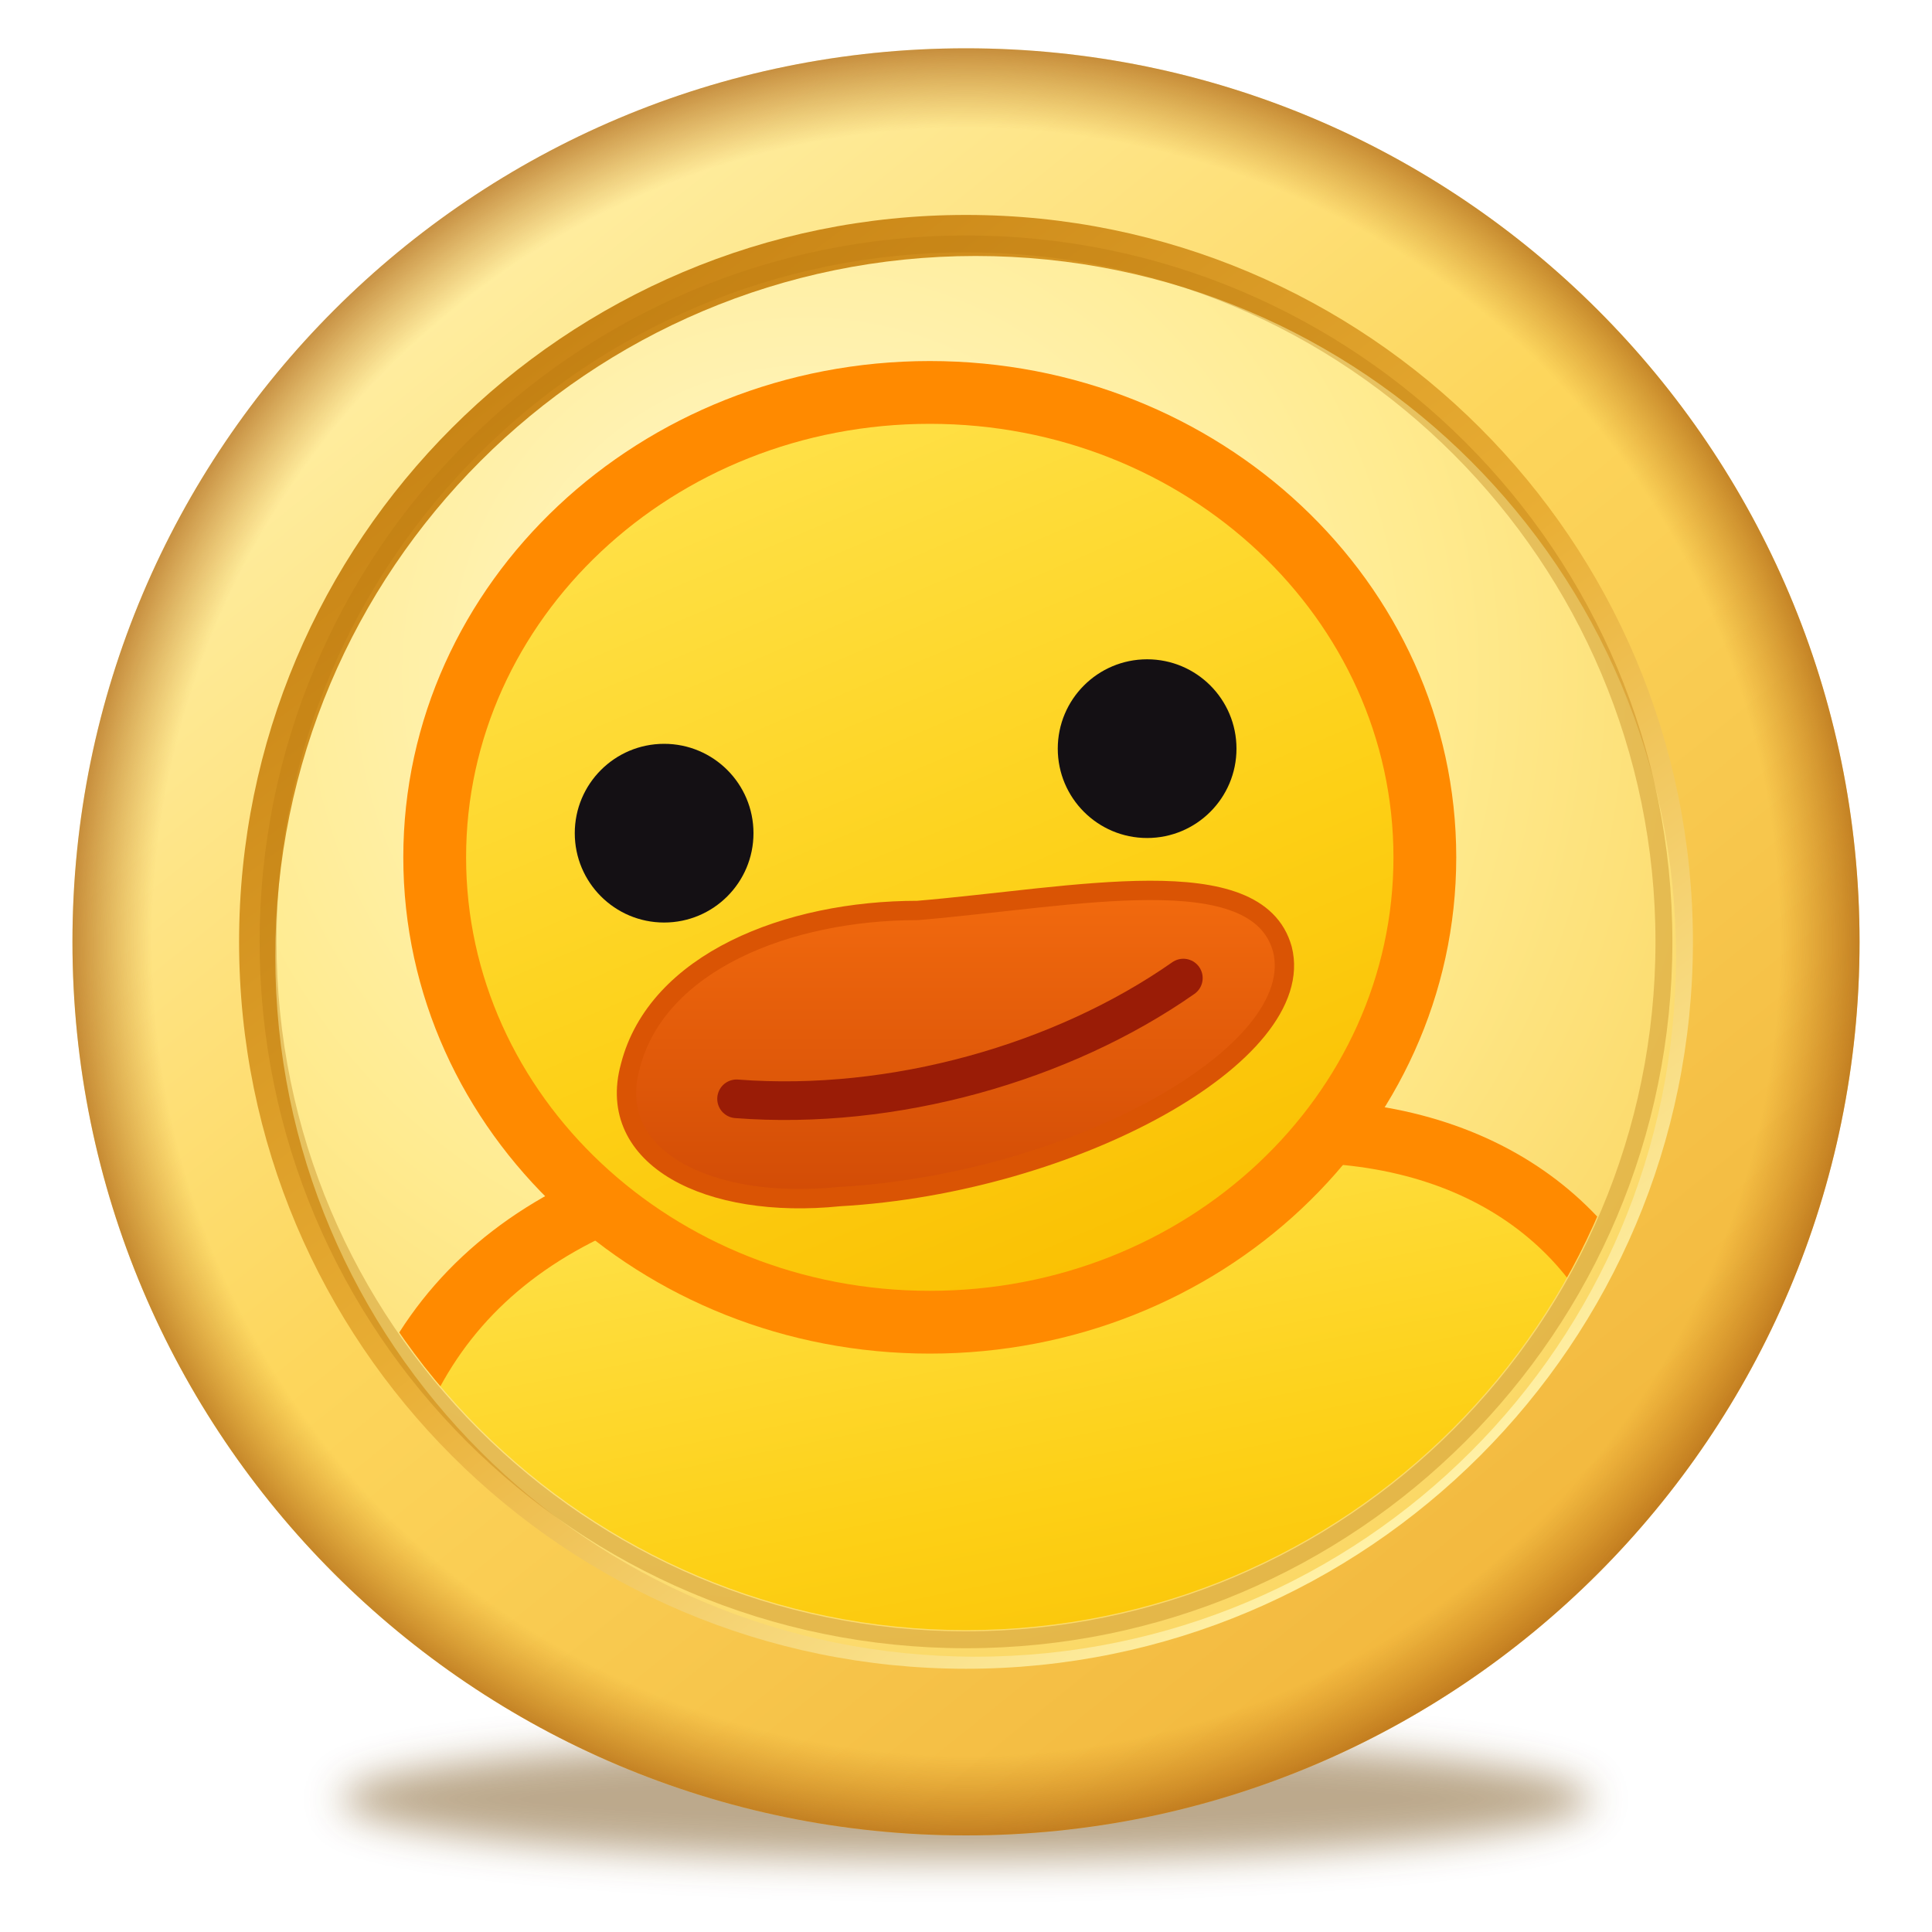
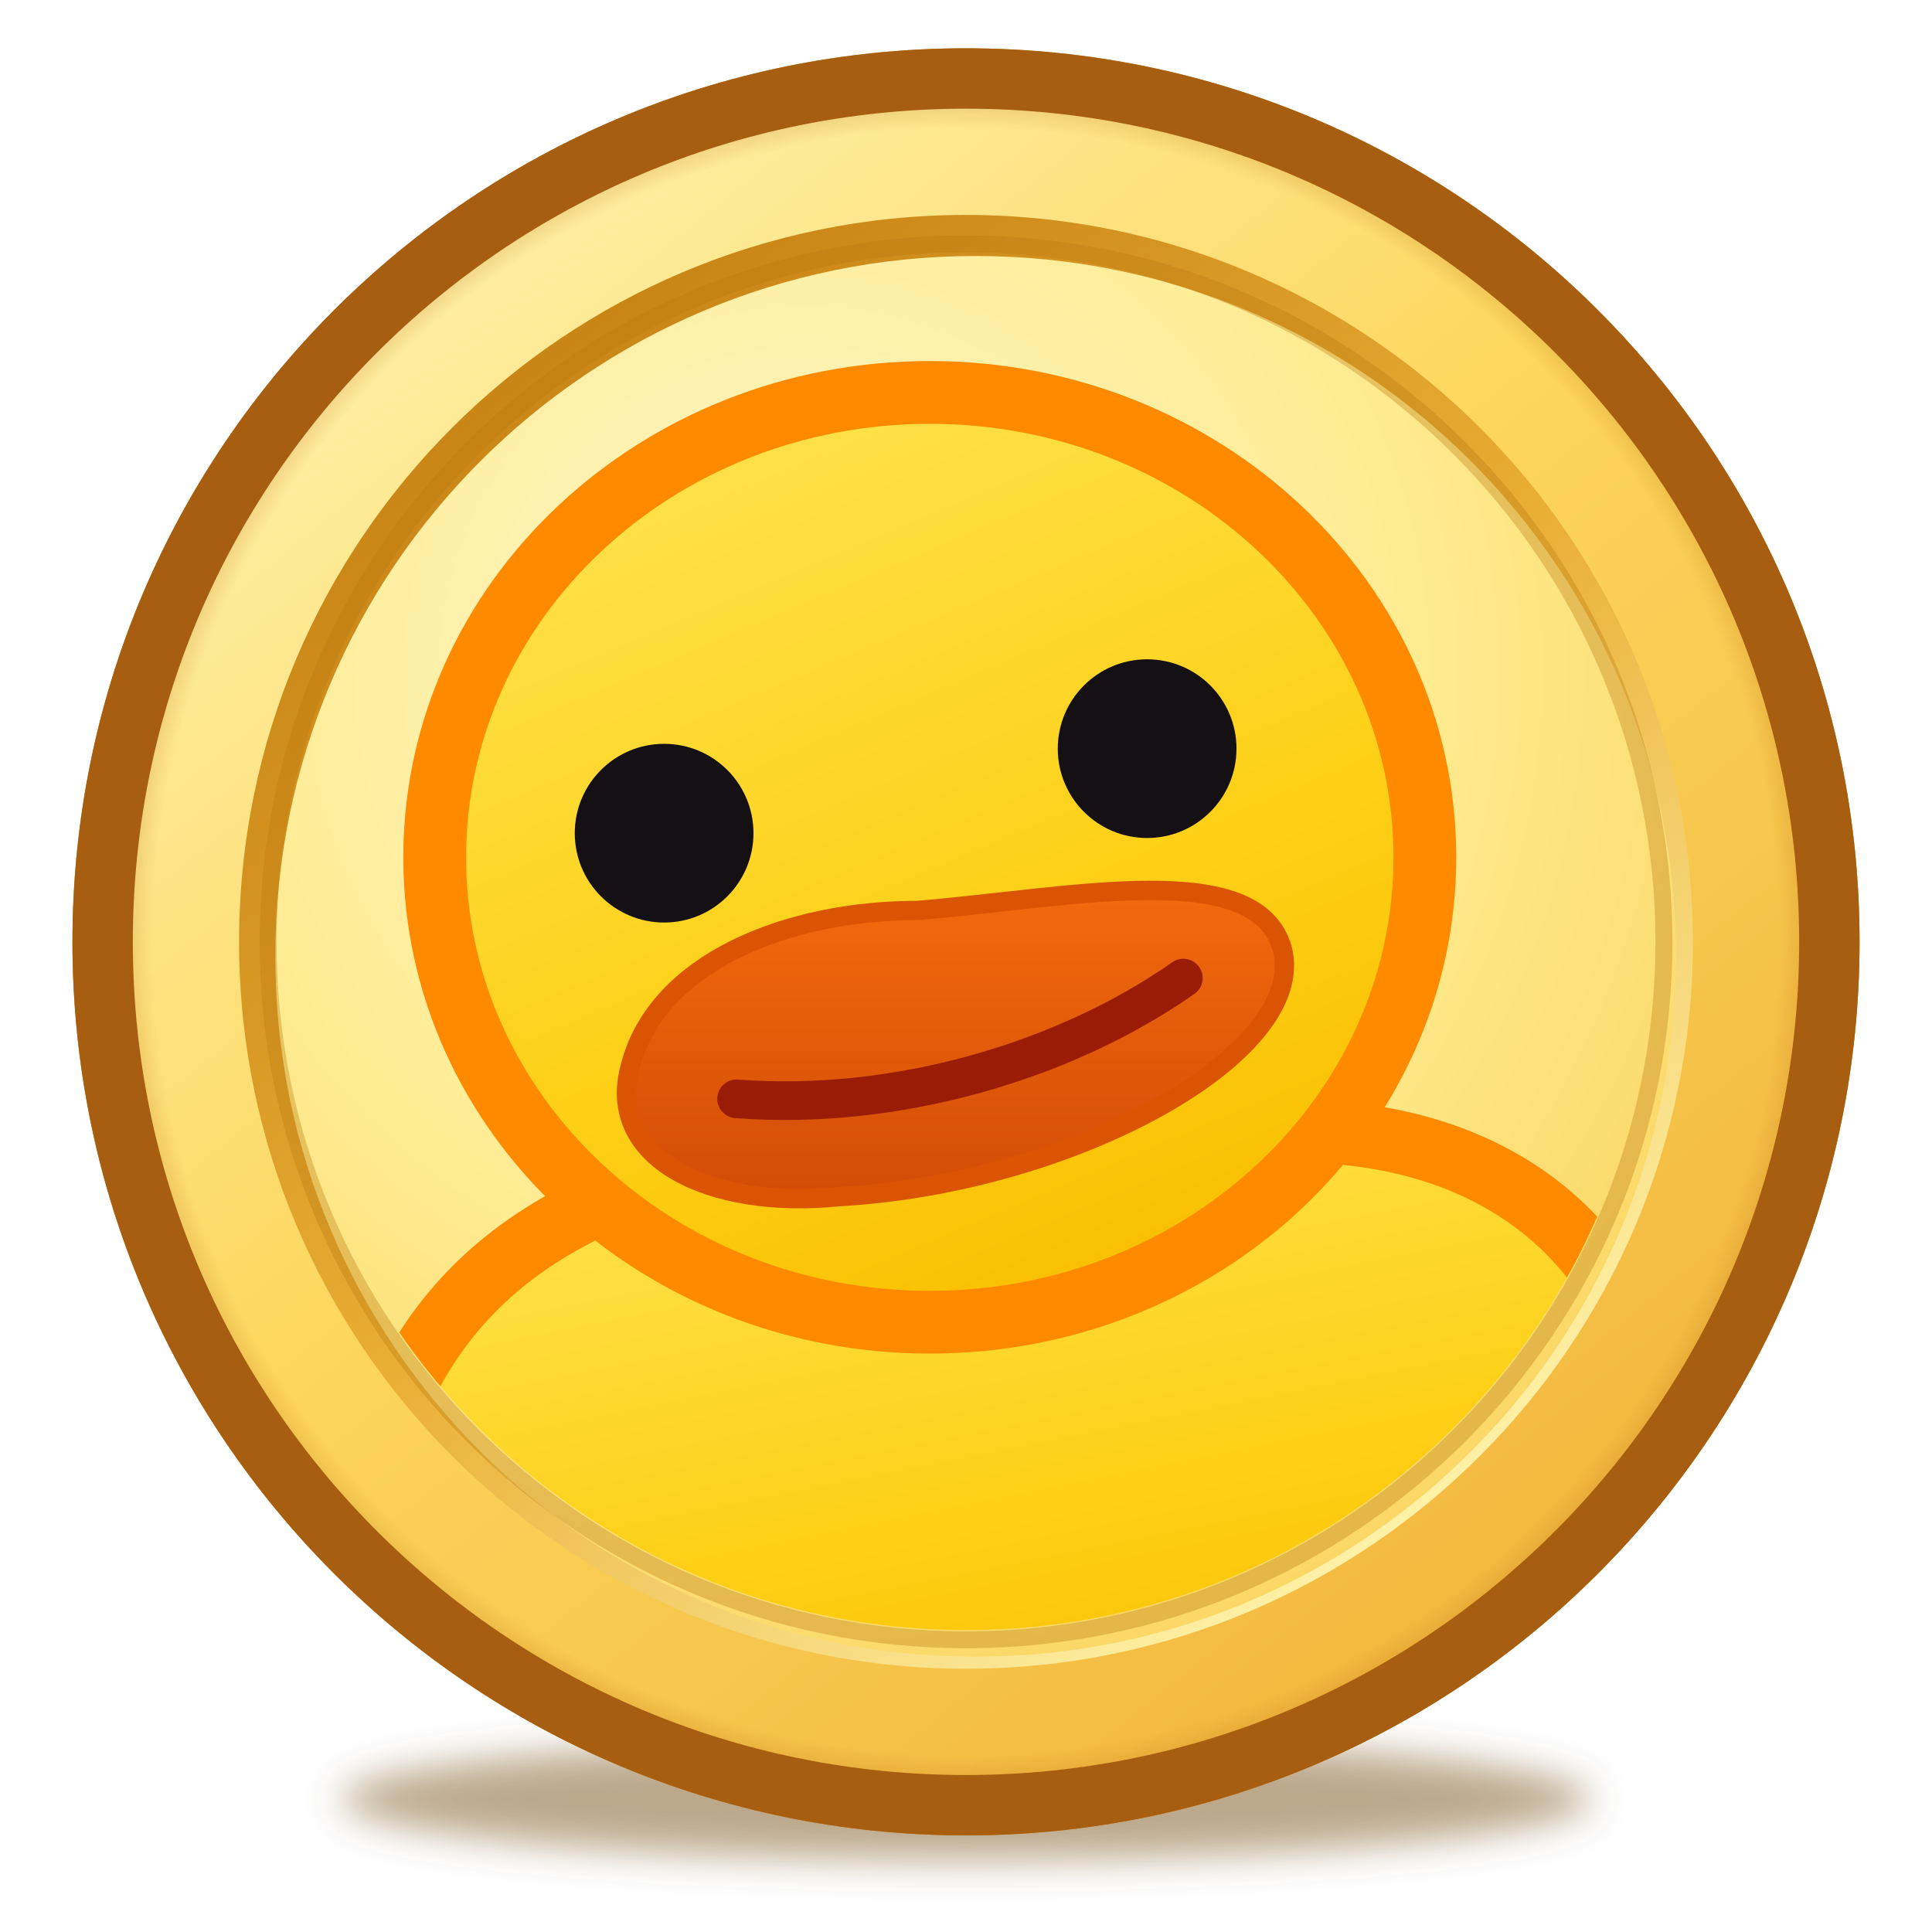
<svg xmlns="http://www.w3.org/2000/svg" viewBox="0 0 160 160" width="32" height="32" role="img" aria-label="Duck coin">
  <defs>
    <linearGradient id="ds-rim" x1=".15" y1=".08" x2=".85" y2=".95">
      <stop offset="0" stop-color="#FFF2AE" />
      <stop offset=".45" stop-color="#FDD65C" />
      <stop offset="1" stop-color="#F0B238" />
    </linearGradient>
    <radialGradient id="ds-edge" cx=".5" cy=".5" r=".5">
      <stop offset=".9" stop-color="#B86A12" stop-opacity="0" />
      <stop offset="1" stop-color="#A85E10" stop-opacity=".75" />
    </radialGradient>
    <linearGradient id="ds-bev" x1=".2" y1=".1" x2=".8" y2=".9">
      <stop offset="0" stop-color="#C98516" />
      <stop offset=".5" stop-color="#E9AE34" />
      <stop offset="1" stop-color="#FFF1A6" />
    </linearGradient>
    <radialGradient id="ds-well" cx=".38" cy=".3" r=".8">
      <stop offset="0" stop-color="#FFF8CF" />
      <stop offset=".55" stop-color="#FFEB90" />
      <stop offset="1" stop-color="#FAD35C" />
    </radialGradient>
    <linearGradient id="ds-duck" x1=".25" y1="0" x2=".7" y2="1">
      <stop offset="0" stop-color="#FFE34F" />
      <stop offset=".6" stop-color="#FDD016" />
      <stop offset="1" stop-color="#F9BE00" />
    </linearGradient>
    <linearGradient id="ds-beak" x1="0" y1="0" x2="0" y2="1">
      <stop offset="0" stop-color="#F26A0E" />
      <stop offset="1" stop-color="#D24C06" />
    </linearGradient>
    <clipPath id="ds-wc">
      <circle cx="80" cy="78" r="57" />
    </clipPath>
    <filter id="ds-sh" x="-20%" y="-50%" width="140%" height="200%">
      <feGaussianBlur stdDeviation="1.6" />
    </filter>
    <filter id="ds-soft" x="-20%" y="-20%" width="140%" height="140%">
      <feGaussianBlur stdDeviation="1.2" />
    </filter>
+     <clipPath id="ds-disc">
+       <circle cx="80" cy="78" r="74" />
+     </clipPath>
  </defs>
  <ellipse cx="80" cy="149" rx="51.8" ry="5" fill="#6B4006" opacity="0.45" filter="url(#ds-sh)" />
  <circle cx="80" cy="78" r="74" fill="url(#ds-rim)" />
  <circle cx="80" cy="78" r="74" fill="url(#ds-edge)" />
  <circle cx="80" cy="78" r="60.2" fill="url(#ds-bev)" />
  <circle cx="80.8" cy="79.2" r="58" fill="url(#ds-well)" />
  <g clip-path="url(#ds-wc)">
    <path d="M30 140C28 118 36 104 54 98L102 94C120 92 132 100 136 112C142 114 144 124 138 130L134 144Z" fill="url(#ds-duck)" stroke="#FF8A00" stroke-width="5.2" stroke-linejoin="round" />
    <ellipse cx="77" cy="71" rx="41" ry="38.5" fill="url(#ds-duck)" stroke="#FF8A00" stroke-width="5.2" />
    <circle cx="55" cy="69" r="7.4" fill="#141014" />
    <circle cx="95" cy="62" r="7.4" fill="#141014" />
    <path d="M52.2 88.3C54.4 79.7 65.2 75.4 76.0 75.4C89.0 74.3 104.1 71.0 106.2 78.6C108.4 87.2 89.0 98.0 69.5 99.1C58.7 100.2 50.1 95.9 52.2 88.3Z" fill="url(#ds-beak)" stroke="#DA5404" stroke-width="1.6" stroke-linejoin="round" />
    <path d="M61 91C74 92 88 88 98 81" fill="none" stroke="#9A1C06" stroke-width="3.2" stroke-linecap="round" />
  </g>
  <circle cx="80" cy="78" r="57.8" fill="none" stroke="#B9780F" stroke-opacity=".35" stroke-width="1.4" />
+   <circle cx="80" cy="78" r="74" fill="none" stroke="#A85E10" stroke-width="2" vector-effect="non-scaling-stroke" clip-path="url(#ds-disc)" />
</svg>
